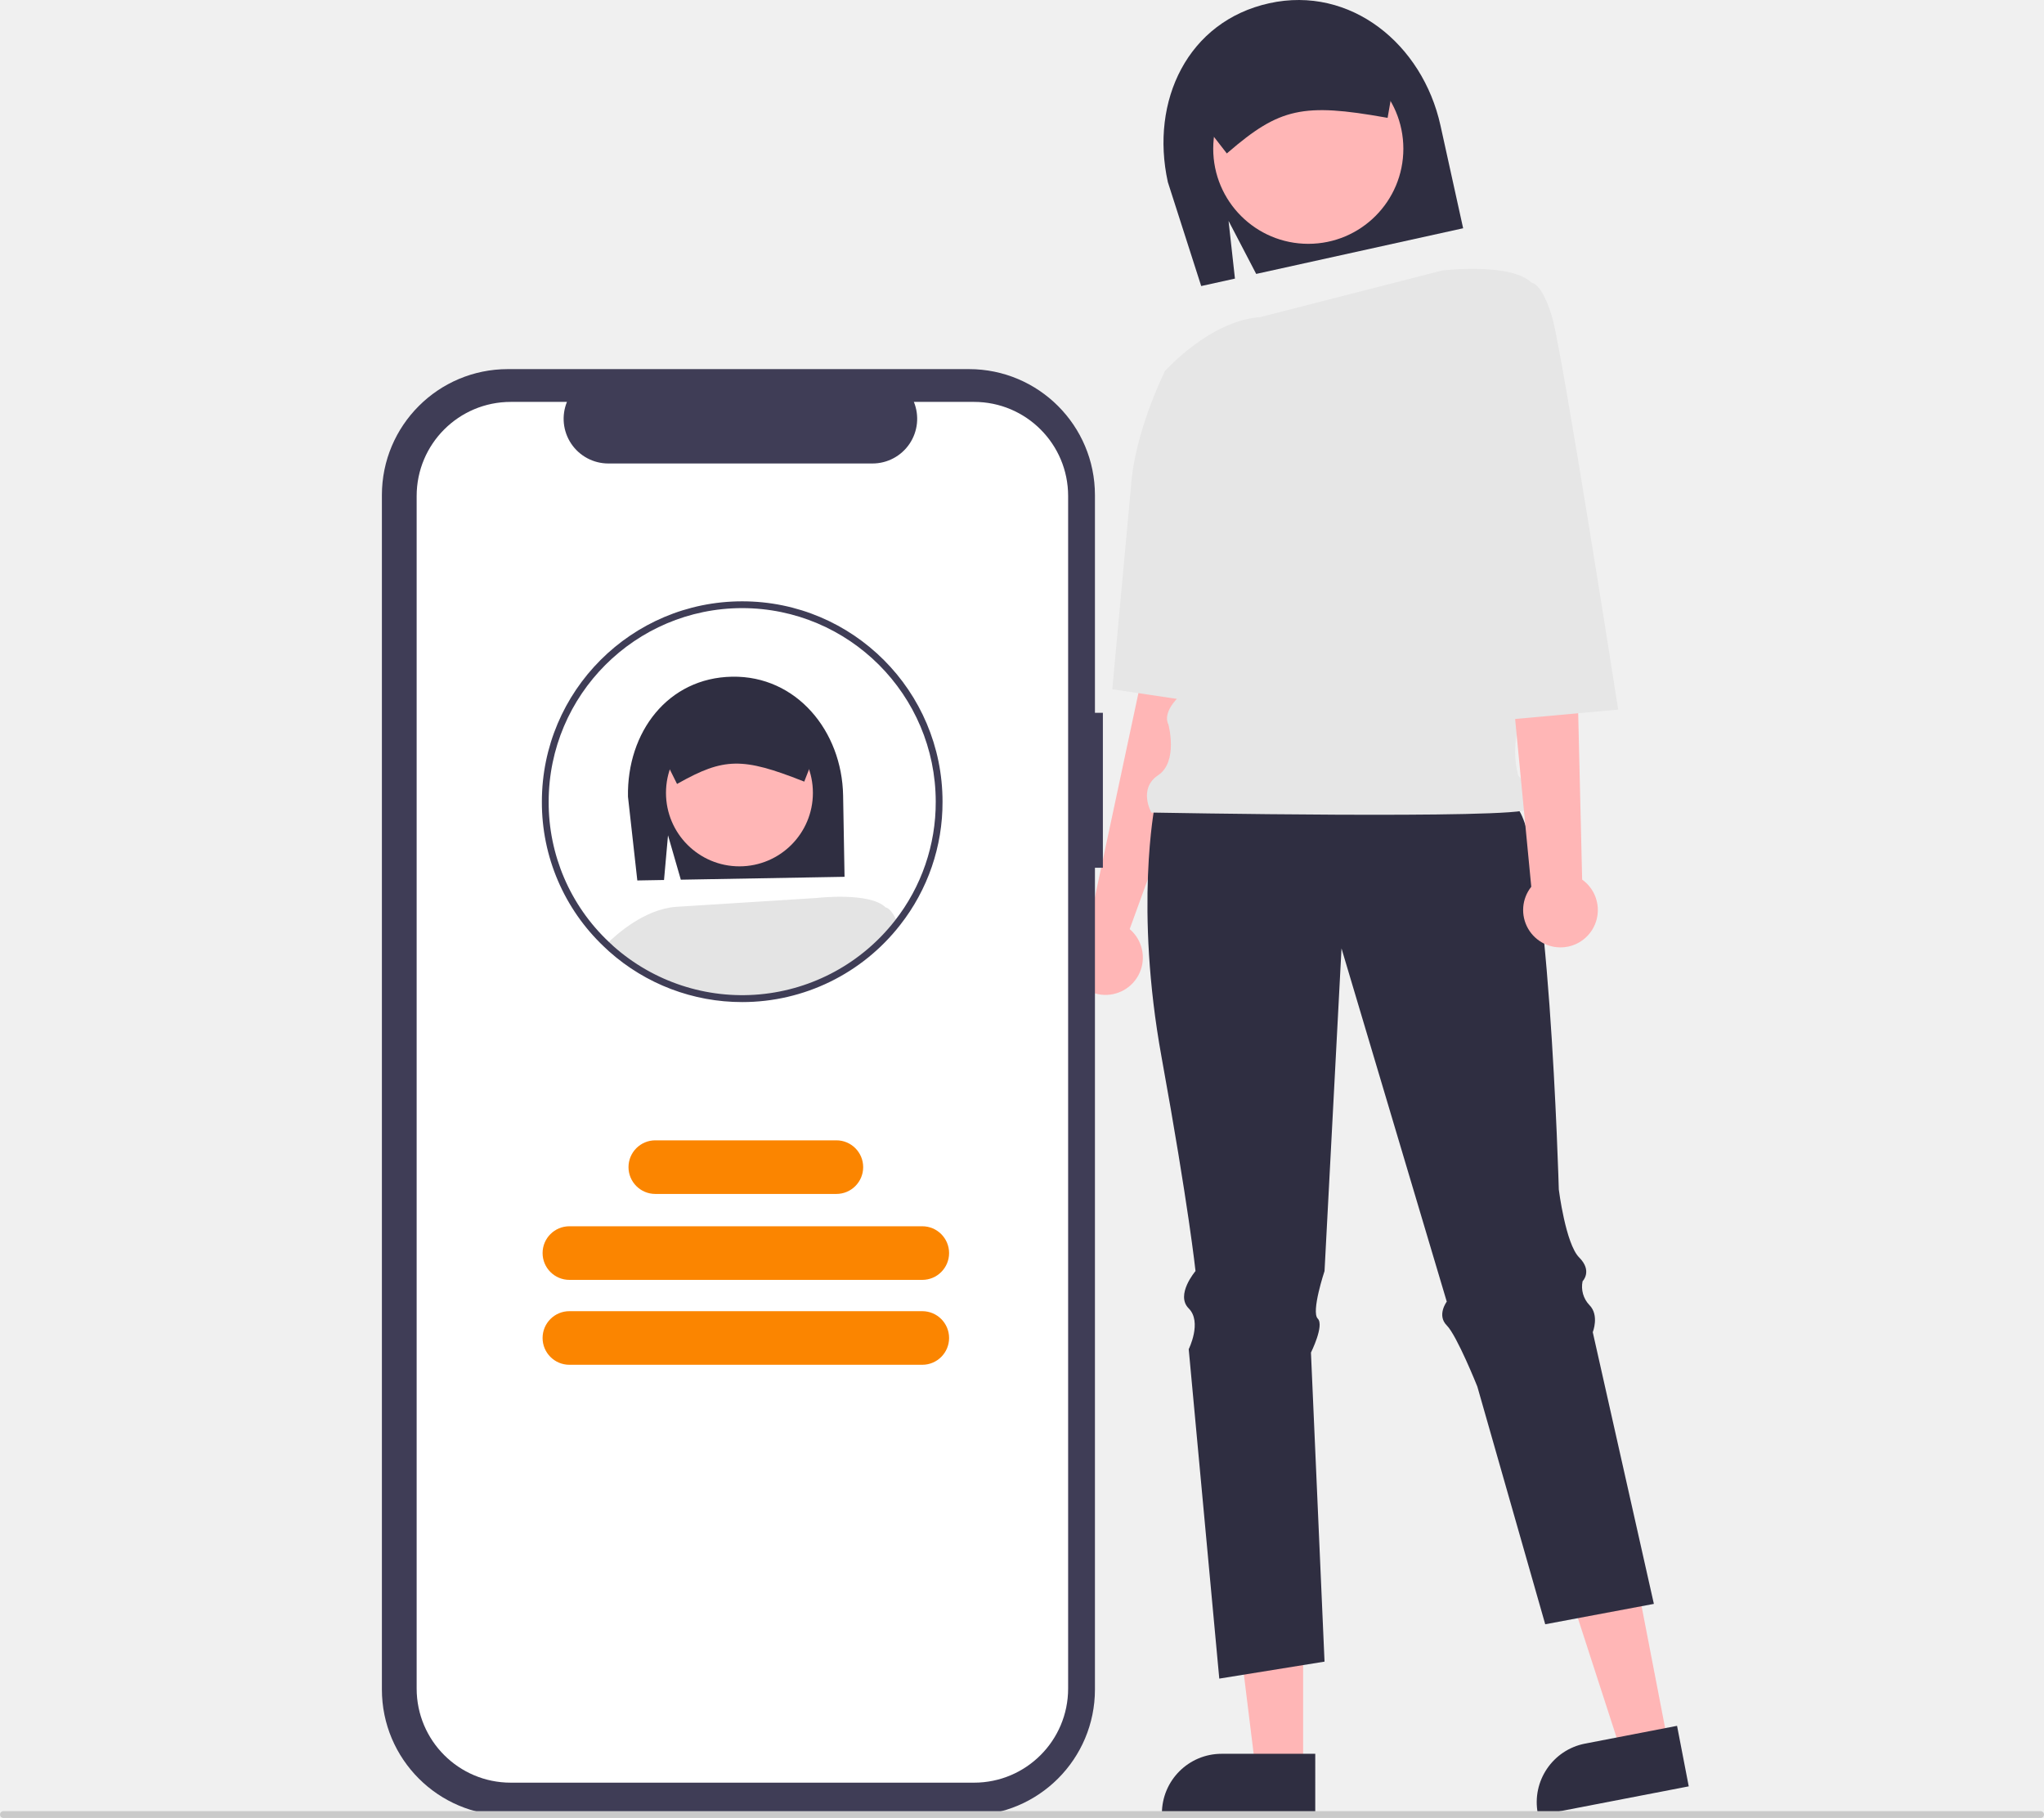
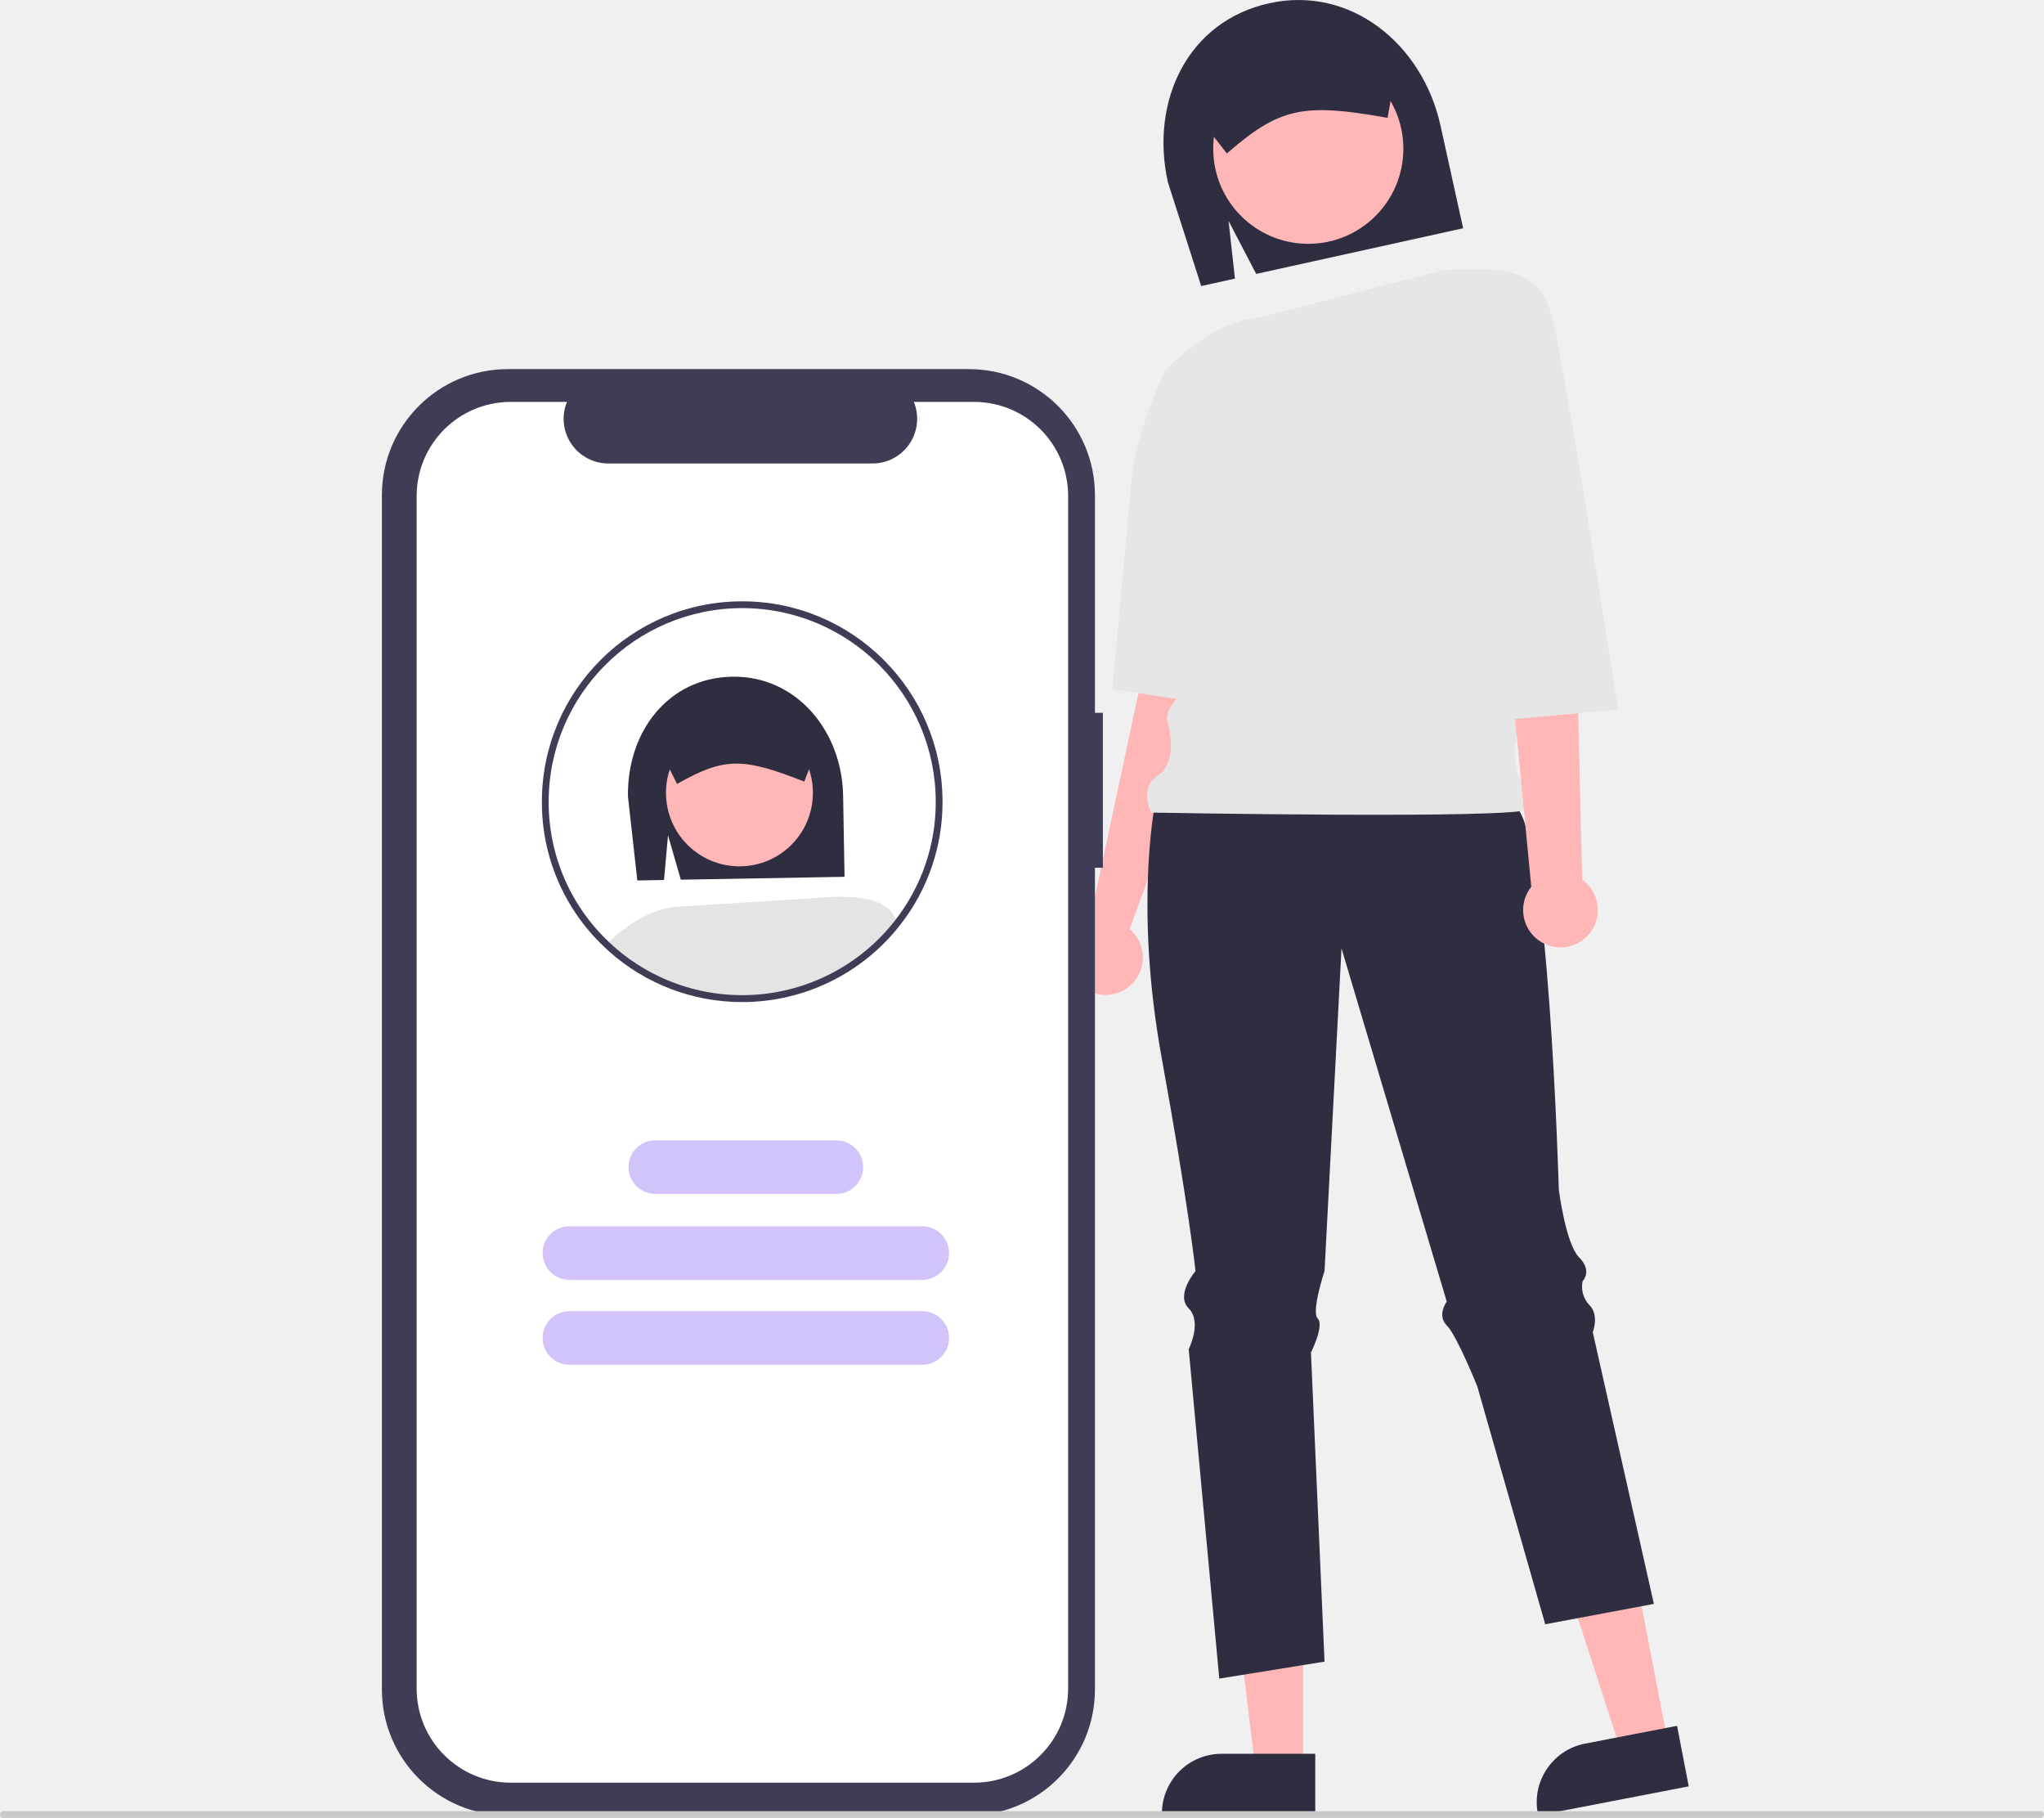
<svg xmlns="http://www.w3.org/2000/svg" data-name="Layer 1" width="602" height="535.284" viewBox="0 0 602 535.284">
  <path d="M386.511,612.226l-18.302-11.659a273.135,273.135,0,0,1-.787-30.776l9.494,2.426-9.37-5.969c.518-12.69,1.664-21.06,1.664-21.06s37.004,24.036,60.603,56.615L425.789,629.355l9.597-19.269a110.505,110.505,0,0,1,6.603,12.217c19.444,42.478,21.334,83.264,4.22,91.098s-46.749-20.251-66.194-62.73c-6.028-13.169-9.355-28.31-11.079-42.935Z" transform="translate(-299 -182.3581)" fill="#f0f0f0" />
  <path d="M348.918,653.227l-21.694-.521a273.14,273.14,0,0,1-16.582-25.939l9.381-2.831-11.107-.267c-6.116-11.13-9.462-18.888-9.462-18.888s44.101,1.448,81.144,17.139l10.798,25.667-1.744-21.456a110.507,110.507,0,0,1,11.967,7.045c38.602,26.313,61.302,60.25,50.701,75.802s-50.488,6.829-89.09-19.484c-11.967-8.157-22.642-19.399-31.678-31.028Z" transform="translate(-299 -182.3581)" fill="#f0f0f0" />
  <path d="M658.102,332.613l-17-2-6,52L619.783,454.421a10.997,10.997,0,1,0,11.933,1.505l15.386-42.313Z" transform="translate(-299 -182.3581)" fill="#ffb6b6" />
  <polygon points="383.797 520.968 369.791 520.968 363.127 466.943 383.799 466.944 383.797 520.968" fill="#ffb6b6" />
  <path d="M686.369,716.903l-45.162-.002v-.571a17.579,17.579,0,0,1,17.578-17.578h.001l27.584.001Z" transform="translate(-299 -182.3581)" fill="#2f2e41" />
  <polygon points="491.287 513.329 477.535 515.984 460.747 464.204 481.044 460.285 491.287 513.329" fill="#ffb6b6" />
  <path d="M796.369,708.34l-44.343,8.563-.108-.561a17.579,17.579,0,0,1,13.926-20.593l.001-0,27.083-5.23Z" transform="translate(-299 -182.3581)" fill="#2f2e41" />
  <path d="M660.836,247.397l8.138,15.614,60.951-13.443-6.677-30.272c-5.285-23.962-26.472-41.267-50.434-35.982s-35.142,28.705-29.857,52.667l9.822,30.603,9.938-2.192Z" transform="translate(-299 -182.3581)" fill="#2f2e41" />
  <path d="M639.102,419.613s-6,30,2,74,10,63,10,63-6,7-2,11,0,12,0,12l9,97,31-5-4-91s4-8,2-10,2-14,2-14l5-95,31,104s-3,4,0,7,9,18,9,18l20,70,32-6-18-80s2-5-1-8a7.833,7.833,0,0,1-2-7s3-3-1-7-6-20-6-20-3-107-13-113S639.102,419.613,639.102,419.613Z" transform="translate(-299 -182.3581)" fill="#2f2e41" />
  <circle cx="385.318" cy="43.794" r="28" fill="#ffb6b6" />
  <path d="M723.778,261.994s20.324-2.381,26.324,3.619l-6,121s4,3,2,10a28.569,28.569,0,0,0,0,14s6,7,3,10-111,1-111,1-4-7,2-11,3-15,3-15-2-3,3-8,9-46,9-46l-13-50S655.188,276.843,670.145,275.728Z" transform="translate(-299 -182.3581)" fill="#e6e6e6" />
  <path d="M657.594,292.301l-15.493-.688s-9,18-10,34l-5.507,59.688,35.507,5.312Z" transform="translate(-299 -182.3581)" fill="#e6e6e6" />
  <path d="M660.33,227.541l-10.402-13.382a10.911,10.911,0,0,1,8.282-12.969l39.292-8.667a10.912,10.912,0,0,1,12.97,8.282l.021.097-2.814,16.159-.494-.088c-24.385-4.348-31.331-2.818-46.459,10.226Z" transform="translate(-299 -182.3581)" fill="#2f2e41" />
  <path d="M764.977,441.353l-1.875-78.74-2-56-24,3,12.889,133.846a11,11,0,1,0,14.986-2.106Z" transform="translate(-299 -182.3581)" fill="#ffb6b6" />
  <path d="M732.594,267.301l17.507-1.688s3,0,6,10,19.493,115.688,19.493,115.688l-36.493,3.312Z" transform="translate(-299 -182.3581)" fill="#e6e6e6" />
  <path d="M623.822,392.242h-2.34V328.142a37.1,37.1,0,0,0-37.1-37.1H448.577a37.1,37.1,0,0,0-37.1,37.1V679.803a37.1,37.1,0,0,0,37.1,37.1H584.383a37.1,37.1,0,0,0,37.1-37.1V437.87h2.34Z" transform="translate(-299 -182.3581)" fill="#3f3d56" />
  <path d="M585.88,300.694h-17.727a13.163,13.163,0,0,1-12.187,18.134H478.164a13.163,13.163,0,0,1-12.187-18.134H449.419a27.706,27.706,0,0,0-27.706,27.706V679.546a27.706,27.706,0,0,0,27.706,27.706H585.88a27.706,27.706,0,0,0,27.706-27.706h0V328.4A27.706,27.706,0,0,0,585.88,300.694Z" transform="translate(-299 -182.3581)" fill="#fff" />
  <path d="M495.744,428.308l3.773,13.071,48.219-.851-.422-23.949c-.334-18.957-13.732-35.306-32.688-34.972s-31.009,16.36-30.675,35.317l2.754,24.681,7.862-.139Z" transform="translate(-299 -182.3581)" fill="#2f2e41" />
  <circle cx="217.781" cy="233.455" r="21.635" fill="#ffb6b6" />
  <path d="M559.844,449.552l-.49,9.1a57.929,57.929,0,0,1-80.29,3.11c-.5-.44-.99-.9-1.47-1.37,3-2.98,11.28-10.34,20.47-11.02l41.44-2.61S555.204,444.922,559.844,449.552Z" transform="translate(-299 -182.3581)" fill="#e4e4e4" />
  <path d="M540.465,400.622a8.391,8.391,0,0,0-1.49-4.63c-.1-.14-.2-.27-.3-.4a8.431,8.431,0,0,0-6.76-3.23l-15.55.28-15.54.27a8.42,8.42,0,0,0-8.25,8.55l3.7,7.45,2.13,4.28.35-.2c13.45-7.56,18.95-7.66,36.75-.63l.36.14,1.41-3.61,3.2-8.19Z" transform="translate(-299 -182.3581)" fill="#2f2e41" />
  <path d="M563.344,454.062a58.619,58.619,0,0,1-16.06,14.18l-.97-17.38,13.53-1.31S561.465,449.552,563.344,454.062Z" transform="translate(-299 -182.3581)" fill="#e4e4e4" />
  <path d="M517.594,477.412a58.818,58.818,0,0,1-39.194-14.902c-.51-.448-1.013-.92-1.506-1.403a58.399,58.399,0,0,1-18.3-42.694,59,59,0,0,1,118,0,58.365,58.365,0,0,1-12.462,36.266,58.956,58.956,0,0,1-46.538,22.734Zm0-116a57.065,57.065,0,0,0-57,57,56.426,56.426,0,0,0,17.689,41.255c.478.468.955.916,1.442,1.344a57.068,57.068,0,0,0,82.831-7.565,56.38,56.38,0,0,0,12.038-35.034A57.065,57.065,0,0,0,517.594,361.412Z" transform="translate(-299 -182.3581)" fill="#3f3d56" />
-   <path d="M570.634,559.209H466.696a7.892,7.892,0,1,1,0-15.784H570.634a7.892,7.892,0,1,1,0,15.784Z" transform="translate(-299 -182.3581)" fill="#fb8500ff" />
-   <path d="M570.634,584.209H466.696a7.892,7.892,0,1,1,0-15.784H570.634a7.892,7.892,0,1,1,0,15.784Z" transform="translate(-299 -182.3581)" fill="#fb8500ff" />
-   <path d="M545.331,533.906h-53.332a7.892,7.892,0,1,1,0-15.784h53.332a7.892,7.892,0,0,1,0,15.784Z" transform="translate(-299 -182.3581)" fill="#fb8500ff" />
+   <path d="M570.634,559.209H466.696a7.892,7.892,0,1,1,0-15.784H570.634a7.892,7.892,0,1,1,0,15.784Z" transform="translate(-299 -182.3581)" fill="#D2C4FB" />
+   <path d="M570.634,584.209H466.696a7.892,7.892,0,1,1,0-15.784H570.634a7.892,7.892,0,1,1,0,15.784Z" transform="translate(-299 -182.3581)" fill="#D2C4FB" />
+   <path d="M545.331,533.906h-53.332a7.892,7.892,0,1,1,0-15.784h53.332a7.892,7.892,0,0,1,0,15.784Z" transform="translate(-299 -182.3581)" fill="#D2C4FB" />
  <path d="M900,717.642H300a1,1,0,0,1,0-2H900a1,1,0,0,1,0,2Z" transform="translate(-299 -182.3581)" fill="#cacaca" />
</svg>
